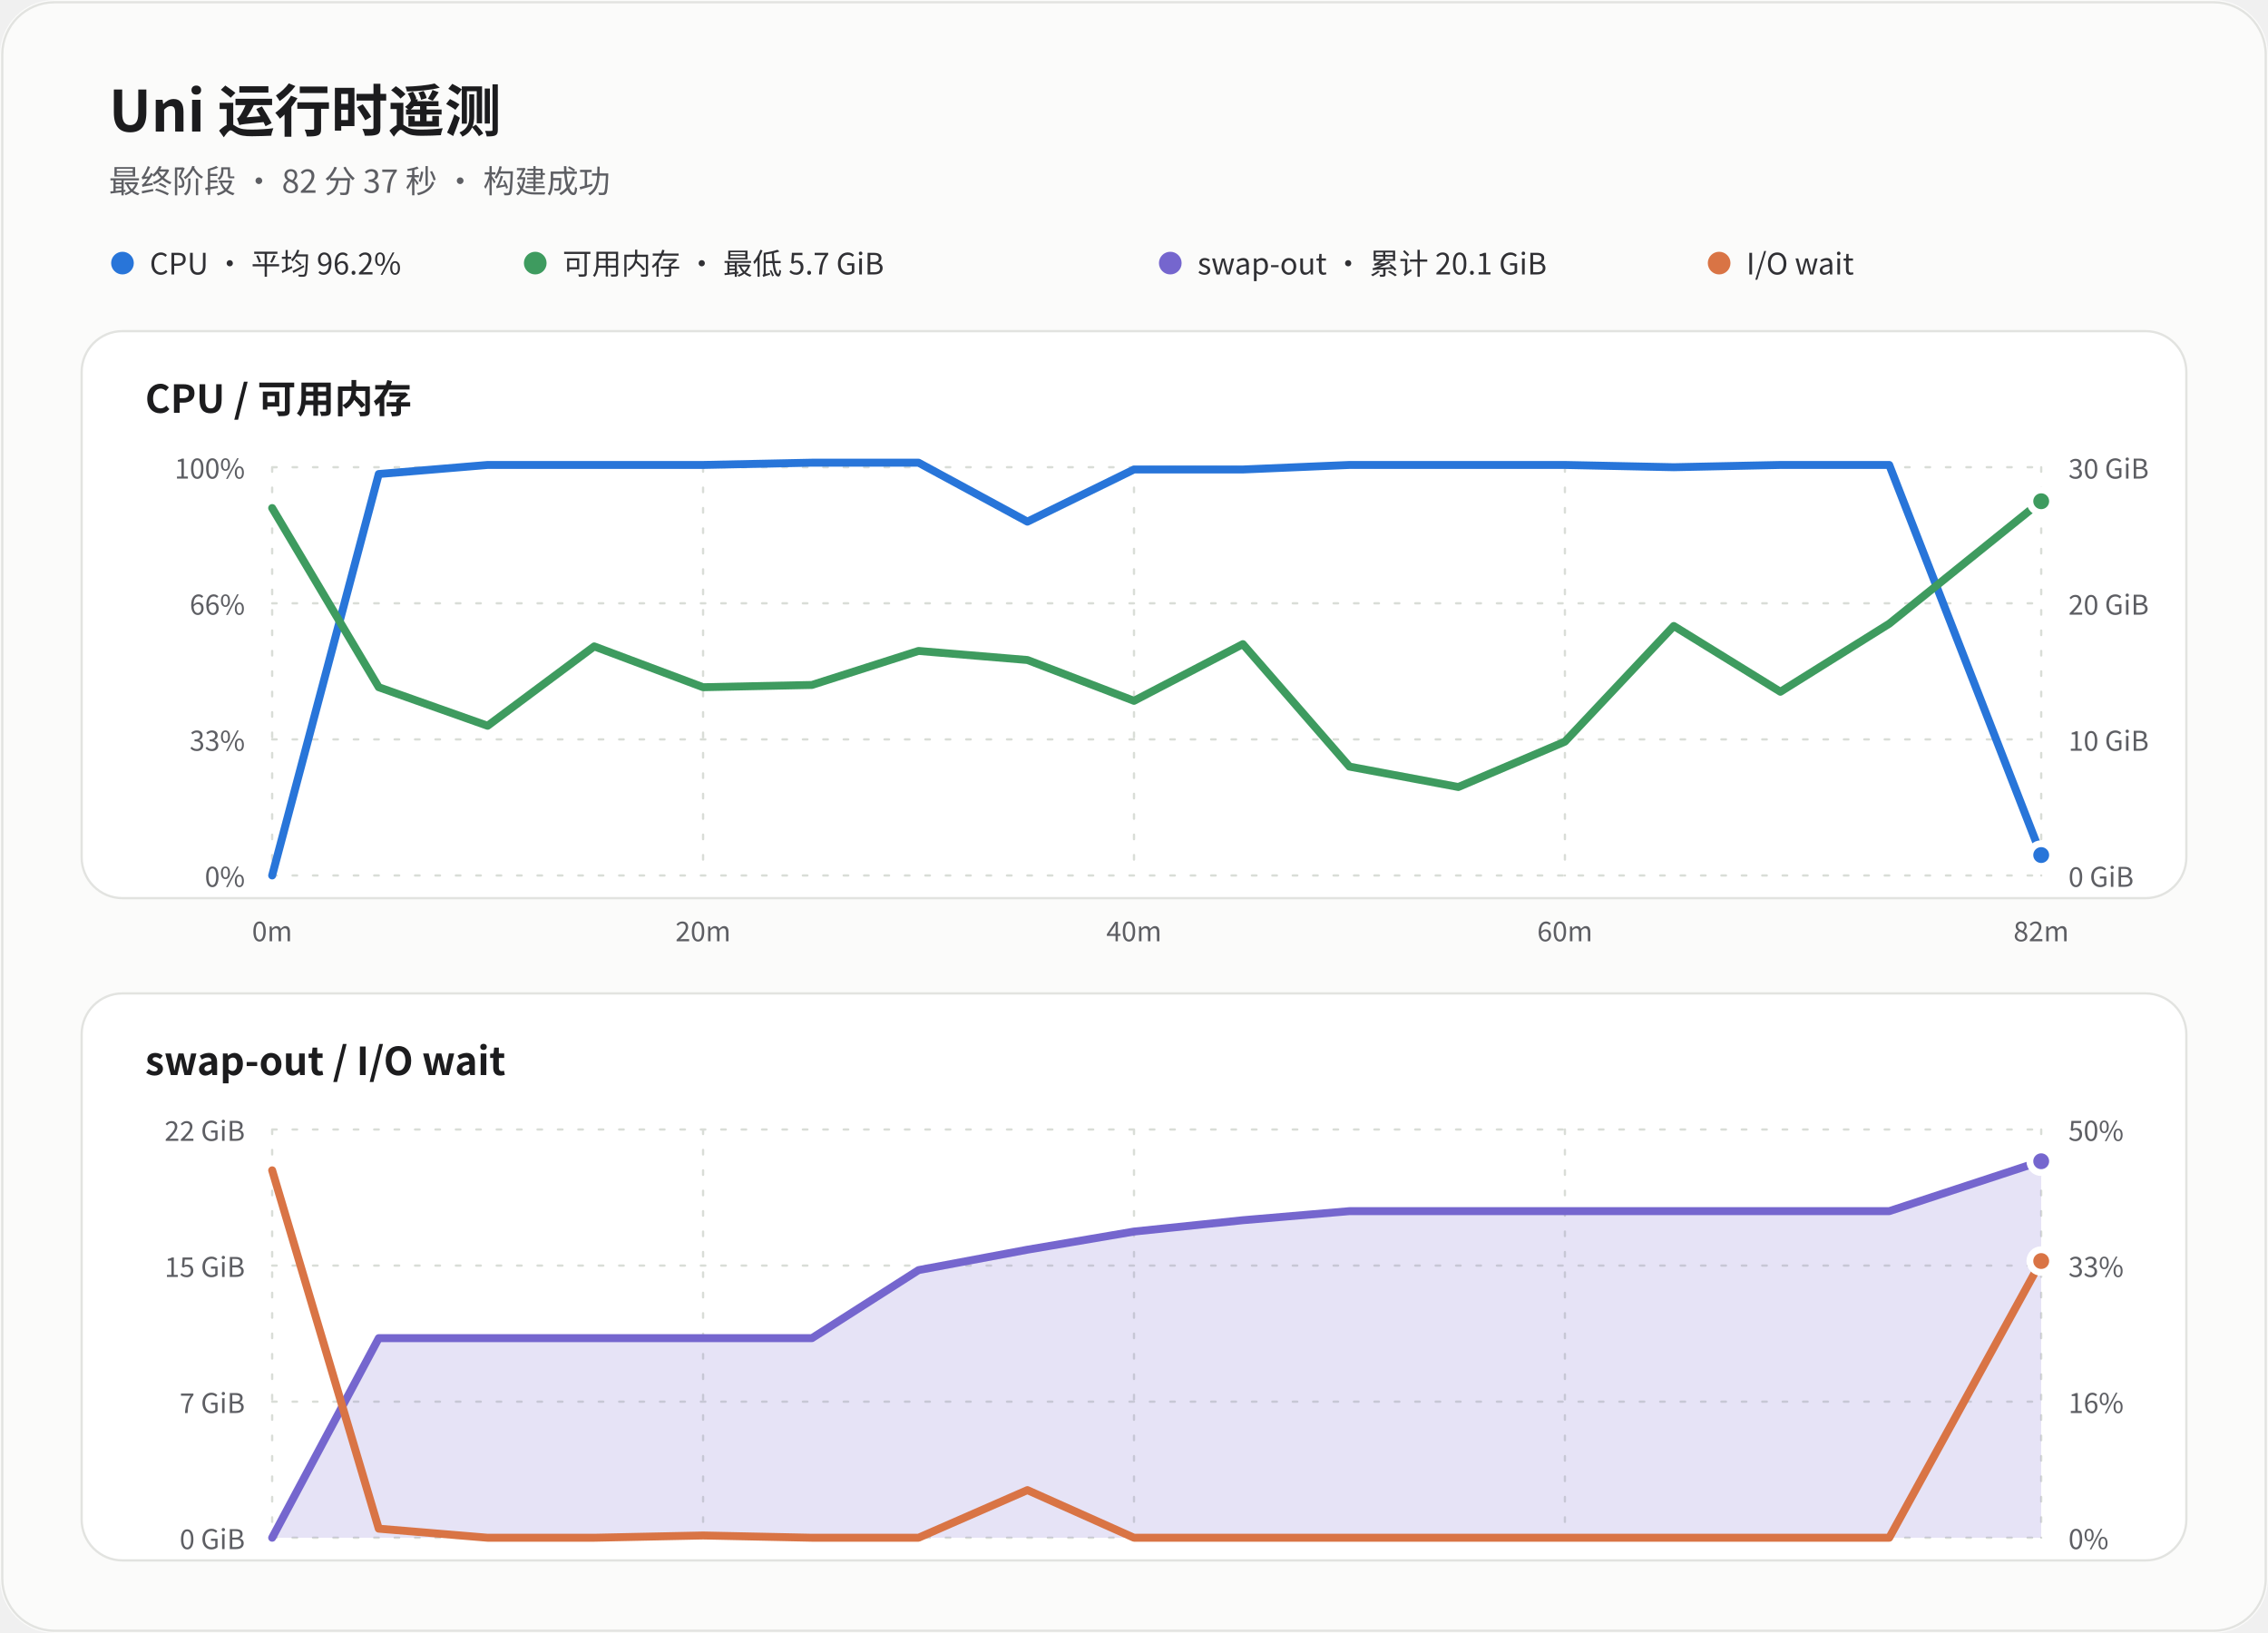
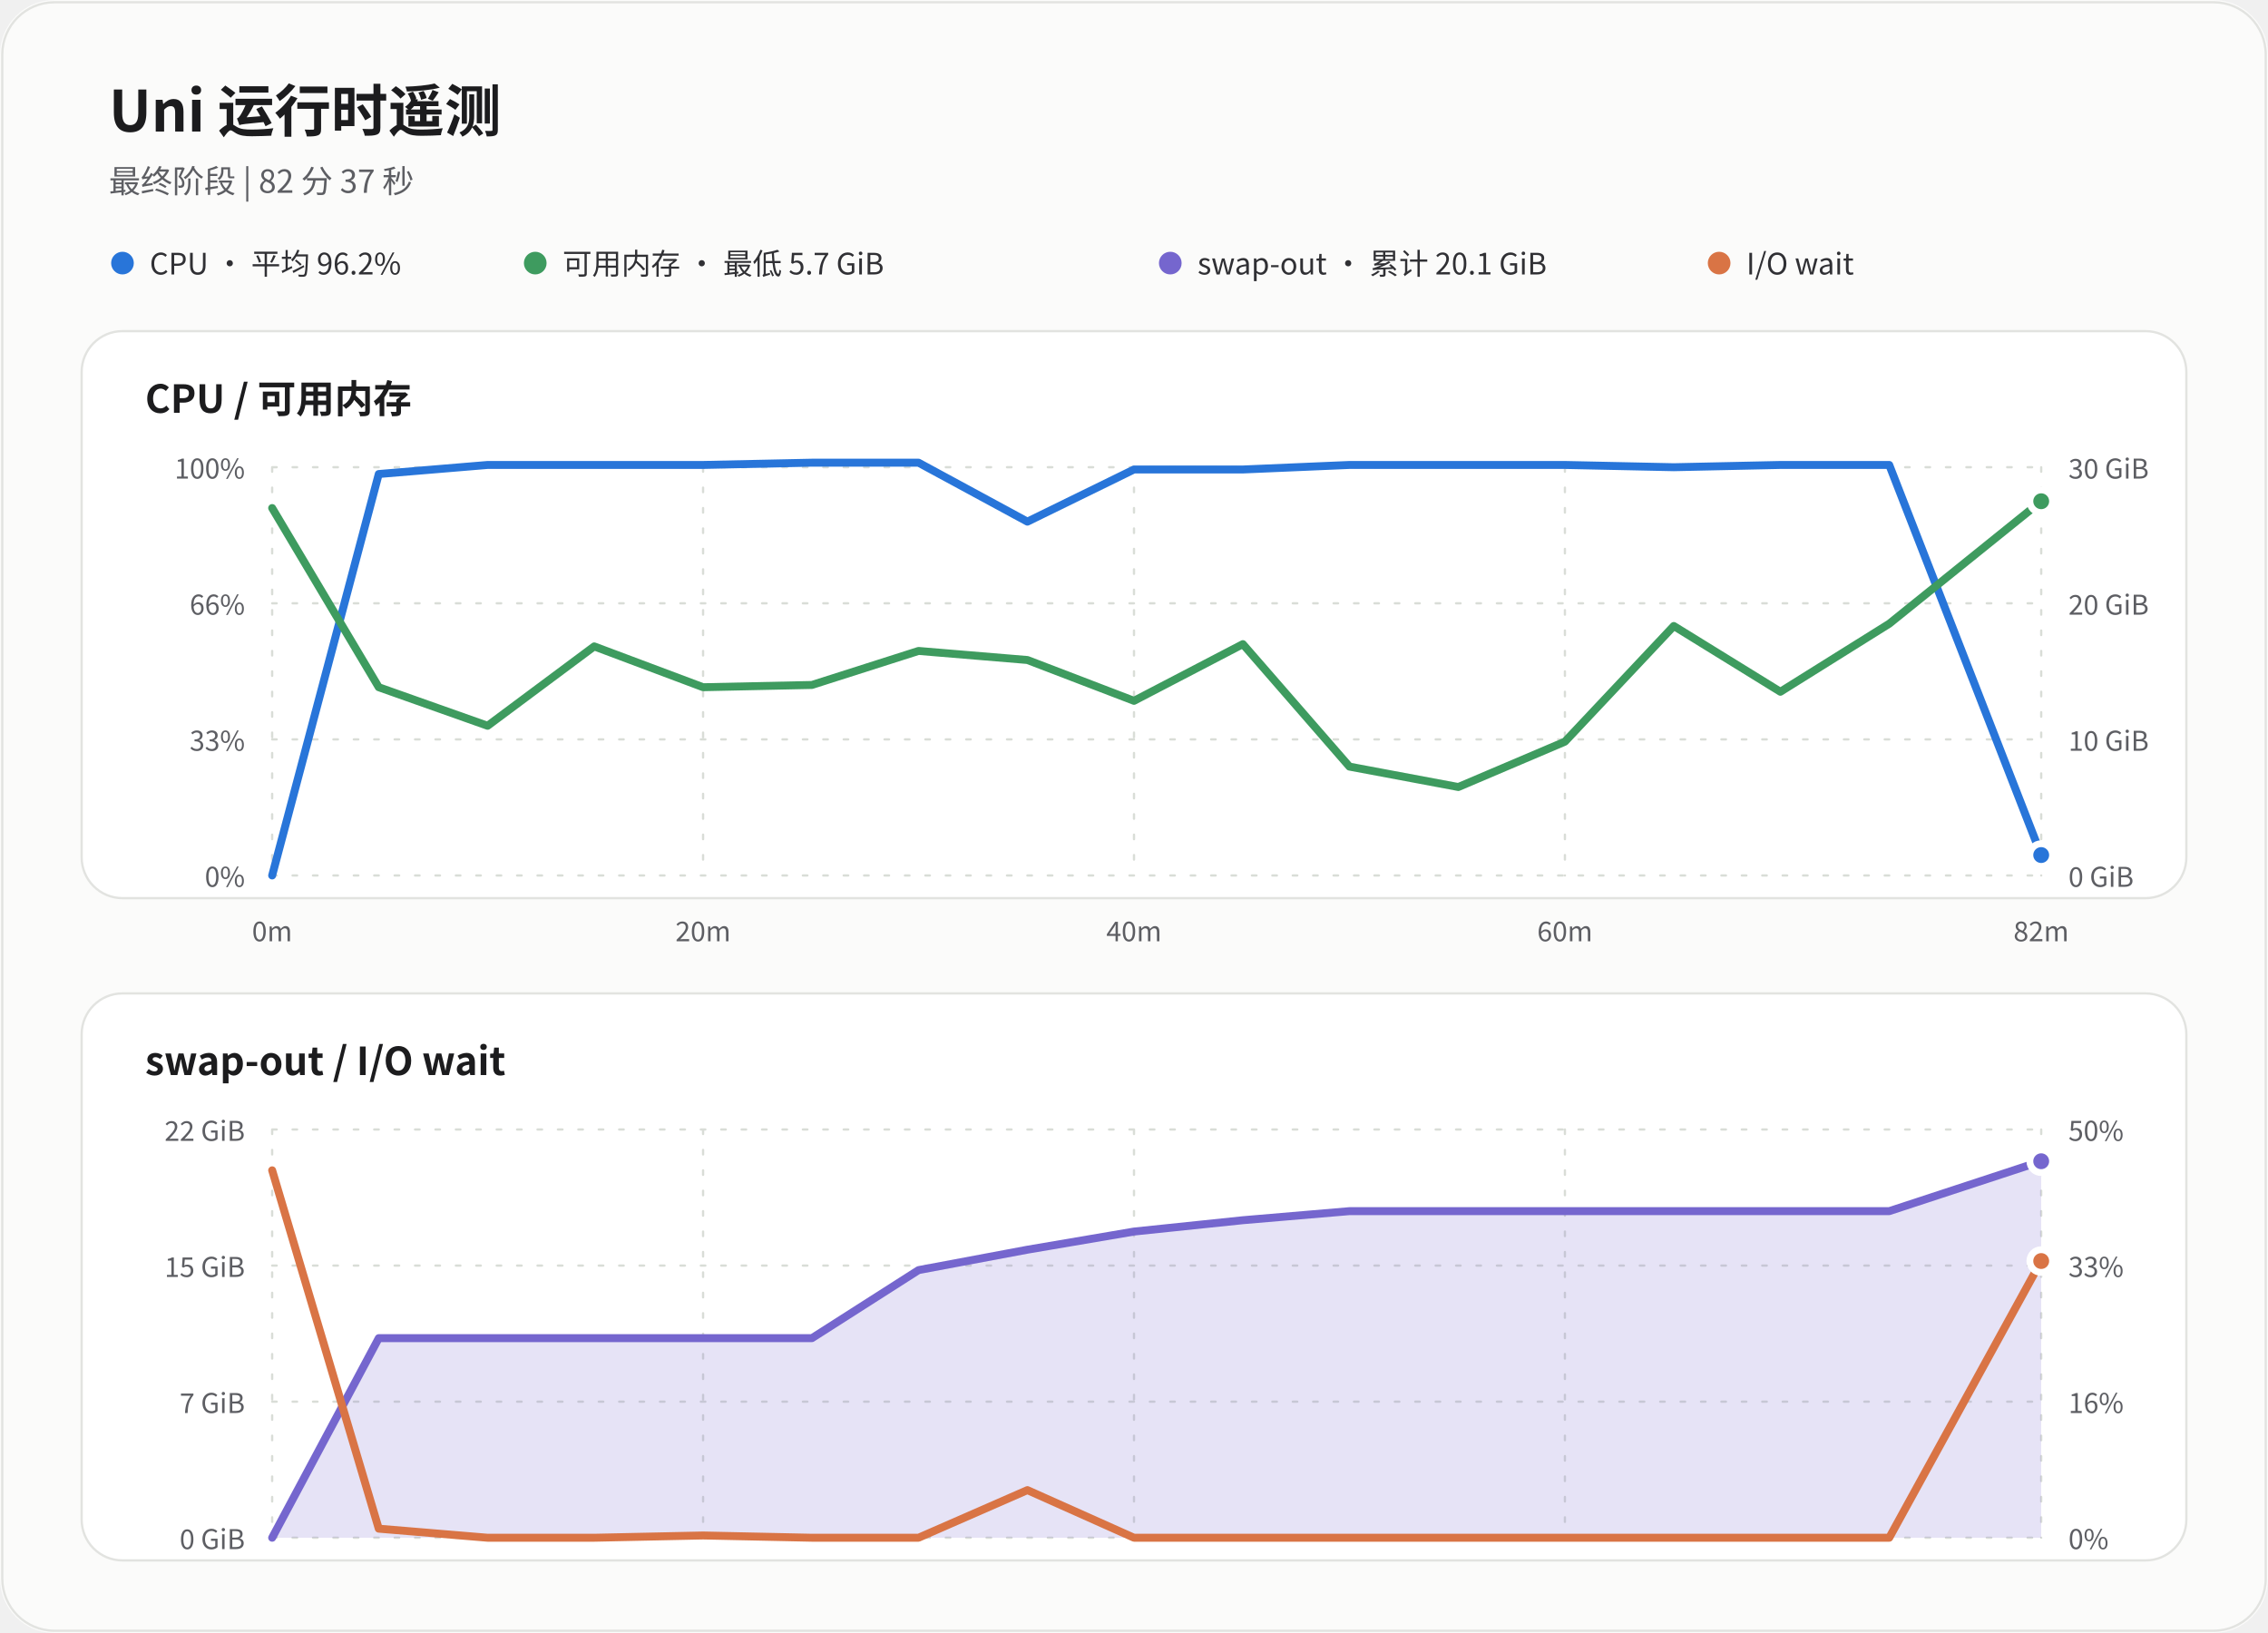
<svg xmlns="http://www.w3.org/2000/svg" width="1000" height="720" viewBox="0 0 1000 720" role="img" aria-labelledby="title desc">
  <rect width="1000" height="720" rx="24" fill="#fbfbfa" />
  <rect x="1" y="1" width="998" height="718" rx="23" fill="none" stroke="#e2e3e0" />
  <g font-family="Outfit,Noto Sans CJK SC,PingFang SC,Microsoft YaHei,Yu Gothic,sans-serif">
    <text x="48" y="58" fill="#1c1c1e" font-size="25" font-weight="700">Uni 运行时遥测</text>
-     <text x="48" y="85" fill="#5d5e63" font-size="14">最终阶段 · 82 分 37 秒 · 构建成功</text>
+     <text x="48" y="85" fill="#5d5e63" font-size="14">最终阶段 | 82 分 37 秒</text>
    <g font-size="13" fill="#303034">
      <circle cx="54" cy="116" r="5" fill="#2875d9" />
      <text x="66" y="121">CPU · 平均 96.2%</text>
      <circle cx="236" cy="116" r="5" fill="#3e9b5f" />
      <text x="248" y="121">可用内存 · 最低 5.7 GiB</text>
      <circle cx="516" cy="116" r="5" fill="#7566ce" />
      <text x="528" y="121">swap-out · 累计 20.1 GiB</text>
      <circle cx="758" cy="116" r="5" fill="#d97445" />
      <text x="770" y="121">I/O wait</text>
    </g>
    <rect x="36" y="146" width="928" height="250" rx="18" fill="#fff" stroke="#e2e3e0" />
    <text x="64" y="182" fill="#1c1c1e" font-size="17" font-weight="700">CPU / 可用内存</text>
    <g stroke="#d9ddd7" stroke-dasharray="2 7" stroke-linecap="round">
      <path d="M120 206H900M120 266H900M120 326H900M120 386H900M120 206V386M310 206V386M500 206V386M690 206V386M900 206V386" />
    </g>
    <g fill="#5d5e63" font-size="12">
      <text x="108" y="211" text-anchor="end">100%</text>
      <text x="108" y="271" text-anchor="end">66%</text>
      <text x="108" y="331" text-anchor="end">33%</text>
      <text x="108" y="391" text-anchor="end">0%</text>
      <text x="912" y="211">30 GiB</text>
      <text x="912" y="271">20 GiB</text>
      <text x="912" y="331">10 GiB</text>
      <text x="912" y="391">0 GiB</text>
    </g>
    <polyline points="120,386 167,209 215,205 262,205 310,205 358,204 405,204 453,230 500,207 548,207 595,205 643,205 690,205 738,206 785,205 833,205 900,377" fill="none" stroke="#2875d9" stroke-width="3.5" stroke-linecap="round" stroke-linejoin="round" />
    <polyline points="120,224 167,303 215,320 262,285 310,303 358,302 405,287 453,291 500,309 548,284 595,338 643,347 690,327 738,276 785,305 833,275 900,221" fill="none" stroke="#3e9b5f" stroke-width="3.5" stroke-linecap="round" stroke-linejoin="round" />
    <circle cx="900" cy="377" r="5" fill="#2875d9" stroke="#fff" stroke-width="3" />
    <circle cx="900" cy="221" r="5" fill="#3e9b5f" stroke="#fff" stroke-width="3" />
    <g fill="#5d5e63" font-size="12" text-anchor="middle">
      <text x="120" y="415">0m</text>
      <text x="310" y="415">20m</text>
      <text x="500" y="415">40m</text>
      <text x="690" y="415">60m</text>
      <text x="900" y="415">82m</text>
    </g>
    <rect x="36" y="438" width="928" height="250" rx="18" fill="#fff" stroke="#e2e3e0" />
    <text x="64" y="474" fill="#1c1c1e" font-size="17" font-weight="700">swap-out / I/O wait</text>
    <g stroke="#d9ddd7" stroke-dasharray="2 7" stroke-linecap="round">
      <path d="M120 498H900M120 558H900M120 618H900M120 678H900M120 498V678M310 498V678M500 498V678M690 498V678M900 498V678" />
    </g>
    <g fill="#5d5e63" font-size="12">
      <text x="108" y="503" text-anchor="end">22 GiB</text>
      <text x="108" y="563" text-anchor="end">15 GiB</text>
      <text x="108" y="623" text-anchor="end">7 GiB</text>
      <text x="108" y="683" text-anchor="end">0 GiB</text>
      <text x="912" y="503">50%</text>
      <text x="912" y="563">33%</text>
      <text x="912" y="623">16%</text>
      <text x="912" y="683">0%</text>
    </g>
    <path d="M120 678L167 590L215 590L262 590L310 590L358 590L405 560L453 551L500 543L548 538L595 534L643 534L690 534L738 534L785 534L833 534L900 512L900 678Z" fill="#7566ce" fill-opacity=".18" />
    <polyline points="120,678 167,590 215,590 262,590 310,590 358,590 405,560 453,551 500,543 548,538 595,534 643,534 690,534 738,534 785,534 833,534 900,512" fill="none" stroke="#7566ce" stroke-width="3.5" stroke-linecap="round" stroke-linejoin="round" />
    <polyline points="120,516 167,674 215,678 262,678 310,677 358,678 405,678 453,657 500,678 548,678 595,678 643,678 690,678 738,678 785,678 833,678 900,556" fill="none" stroke="#d97445" stroke-width="3.5" stroke-linecap="round" stroke-linejoin="round" />
    <circle cx="900" cy="512" r="5" fill="#7566ce" stroke="#fff" stroke-width="3" />
    <circle cx="900" cy="556" r="5" fill="#d97445" stroke="#fff" stroke-width="3" />
  </g>
</svg>
